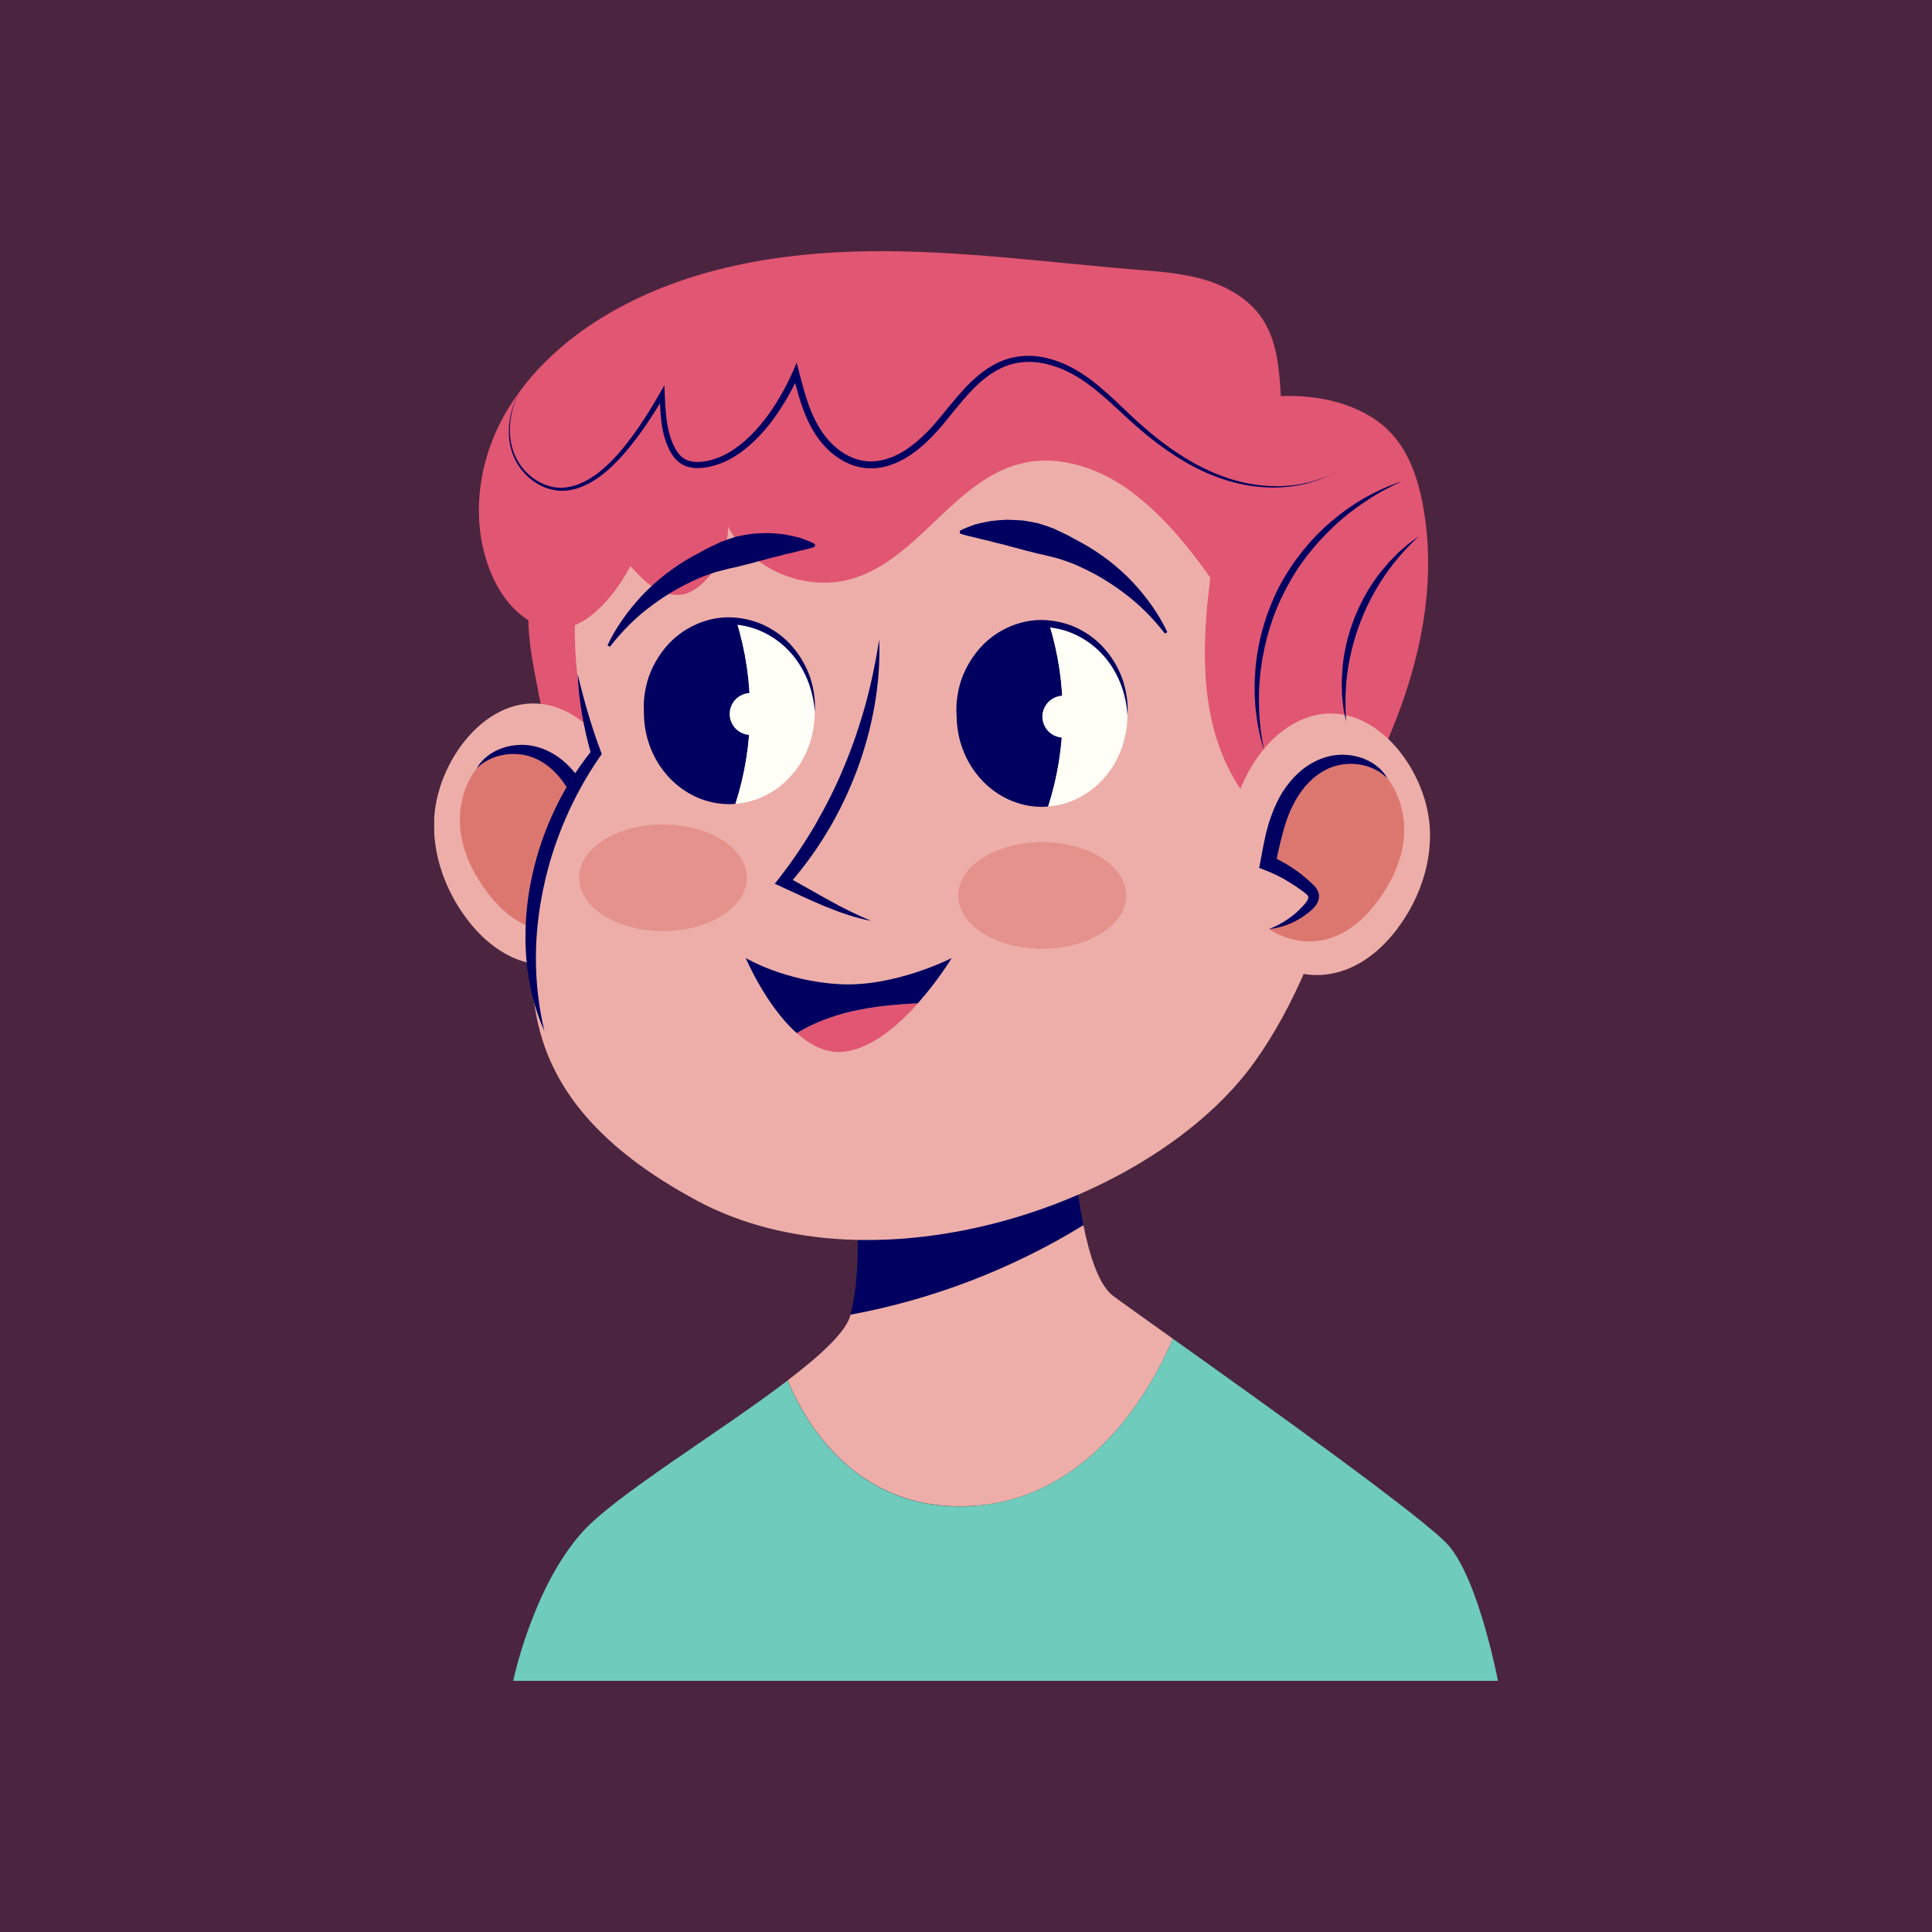
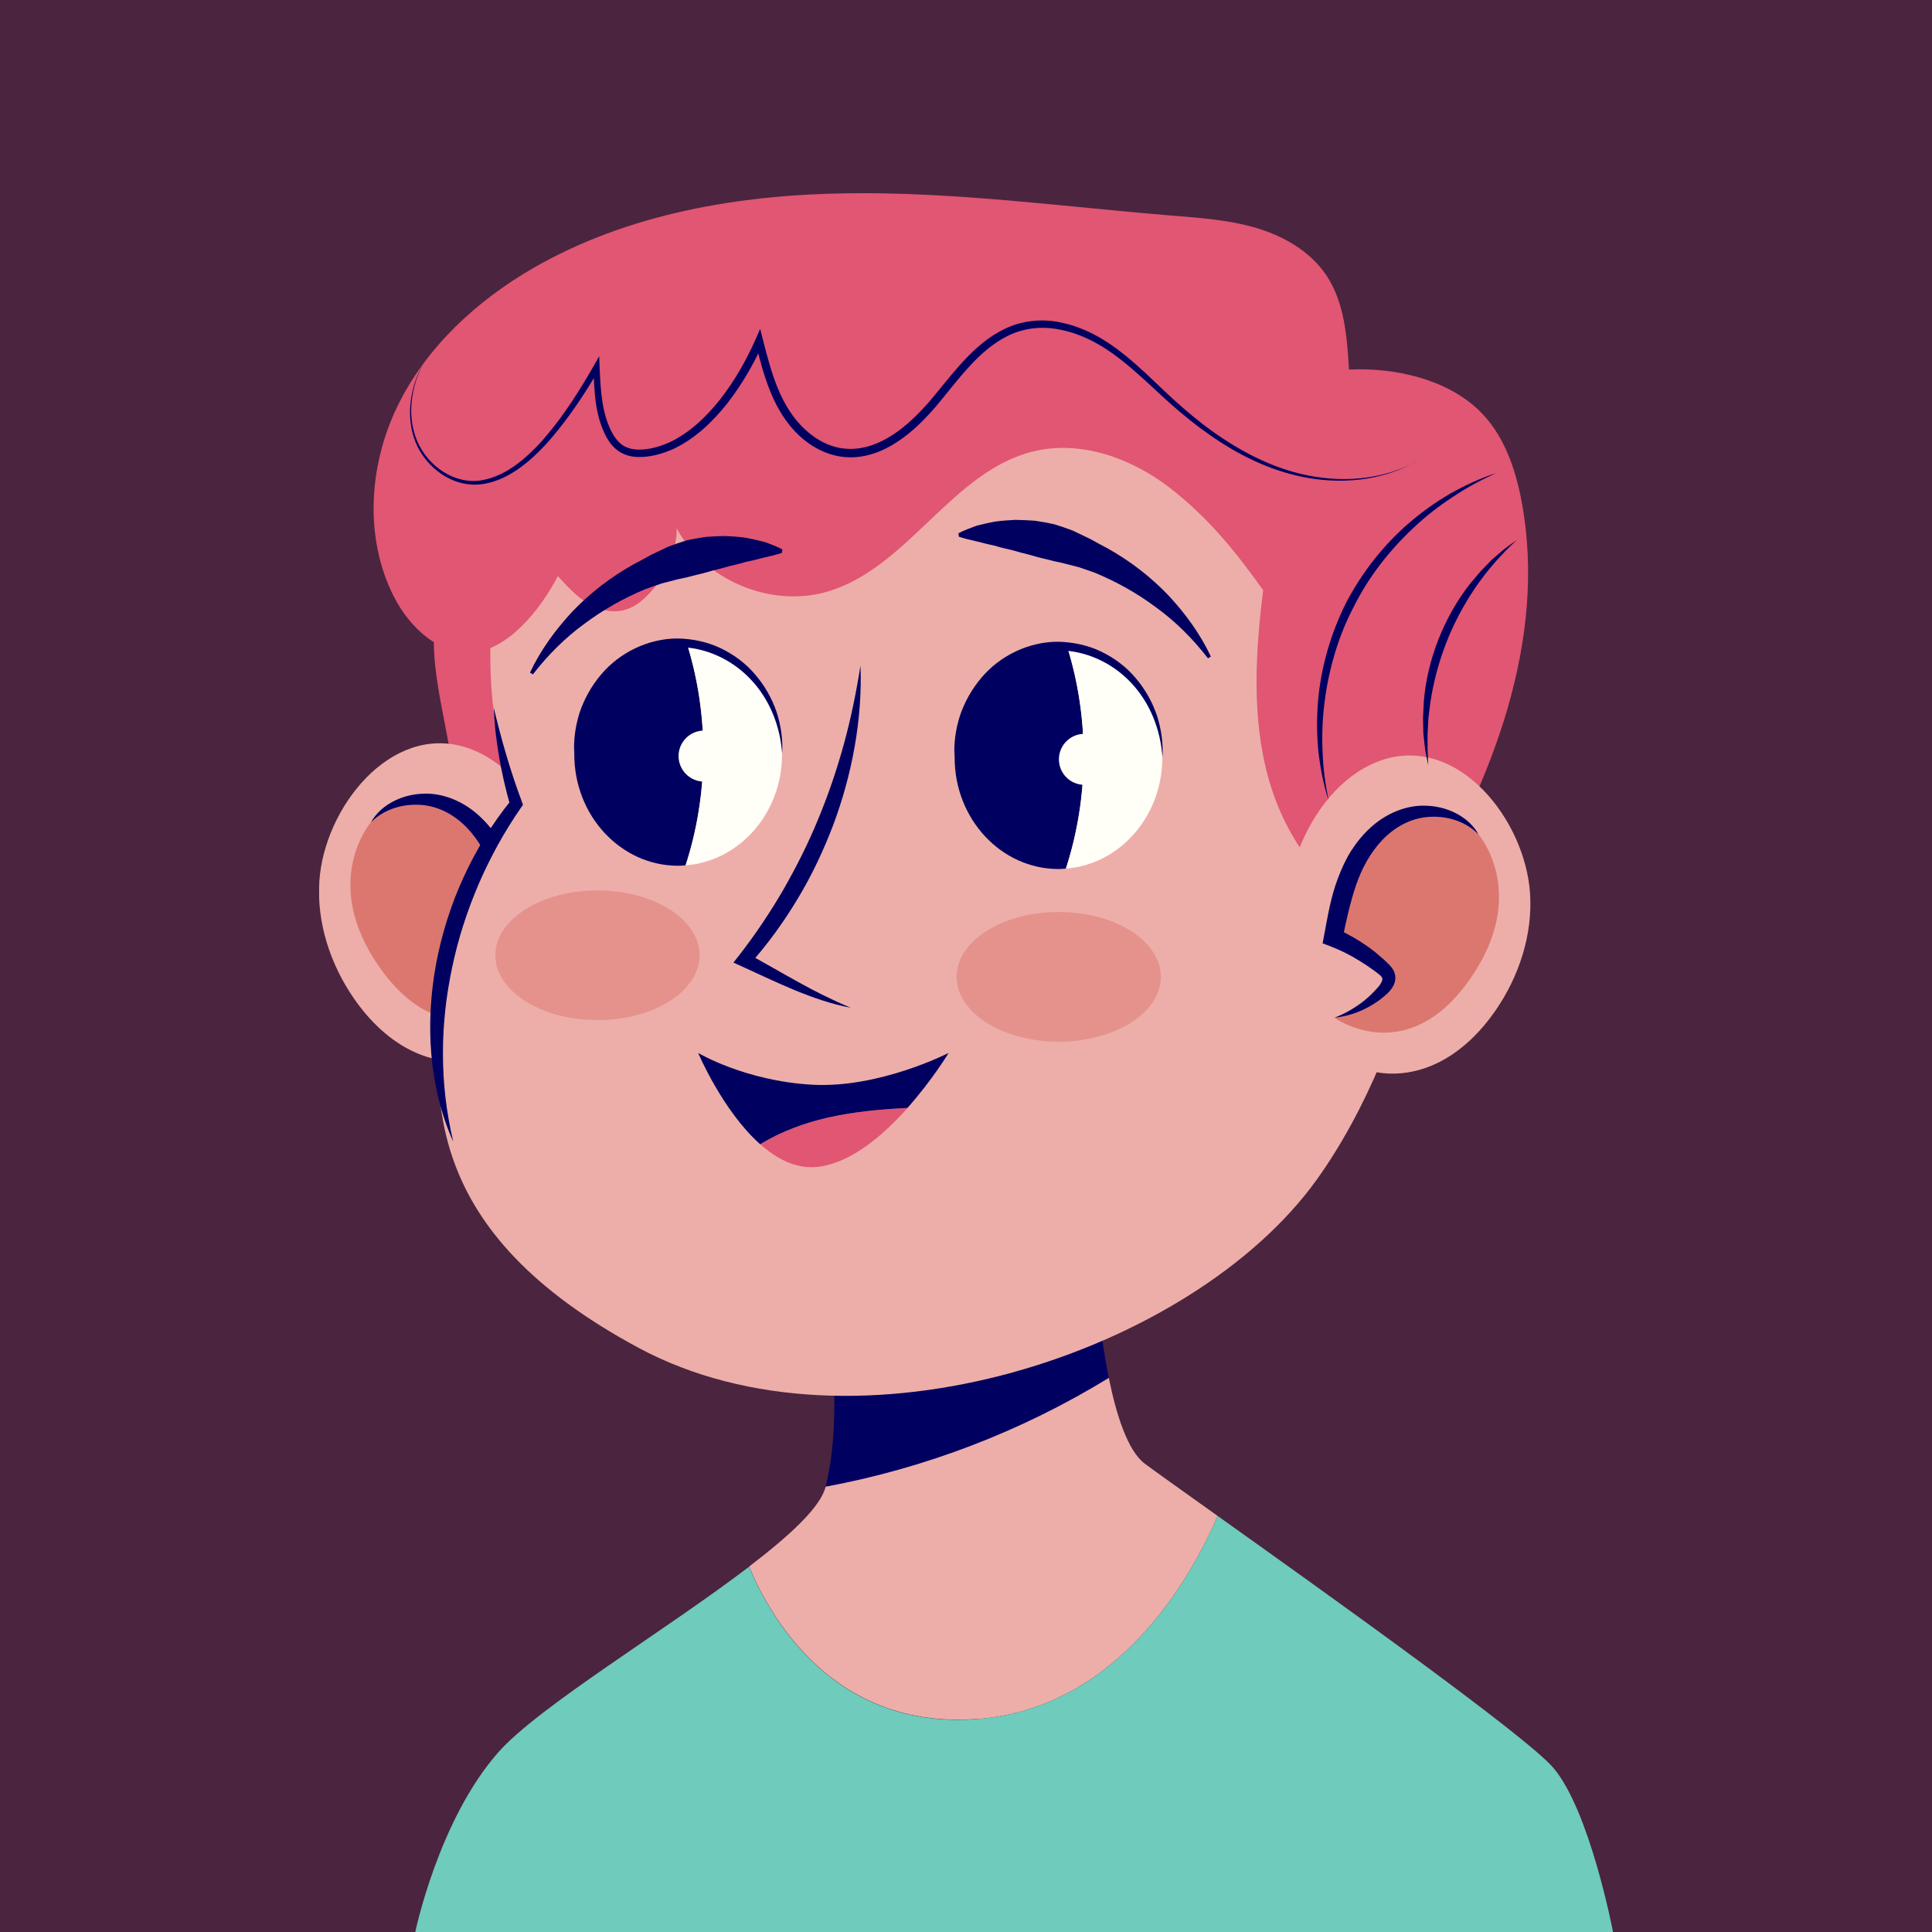
<svg xmlns="http://www.w3.org/2000/svg" viewBox="0 0 100 100">
  <rect width="100" height="100" fill="#4b2440" />
-   <svg x="22.464" y="13" width="55.071" height="74.00" viewBox="0 0 150.65 202.43">
+   <svg x="16.511" y="10" width="66.979" height="90.00" viewBox="0 0 150.65 202.43">
    <defs>
      <style>
      .cls-1 {
        fill: #6fcbbb;
      }

      .cls-2 {
        opacity: .5;
      }

      .cls-2, .cls-3 {
        mix-blend-mode: multiply;
      }

      .cls-2, .cls-3, .cls-4 {
        fill: #edaea9;
      }

      .cls-5 {
        isolation: isolate;
      }

      .cls-6 {
        fill: #000060;
      }

      .cls-7 {
        fill: #e15672;
      }

      .cls-8 {
        fill: #fffff8;
      }
    </style>
    </defs>
    <g class="cls-5">
      <g id="Capa_1" data-name="Capa 1">
        <g>
          <g>
            <path class="cls-6" d="M90.51,127.19l-30.86,7.88s1.12,8.32-.67,15.53c11.64-2.16,22.88-6.48,32.97-12.67-1.09-5.35-1.44-10.74-1.44-10.74Z" />
            <path class="cls-4" d="M76.54,177.65c16.69-1.23,25.16-16.84,28.08-23.66-4.21-3-7.37-5.25-8.48-6.08-2-1.5-3.33-5.73-4.19-9.99-10.09,6.2-21.33,10.51-32.97,12.67,0,0,0,0,0,.01-.59,2.37-4.16,5.66-8.91,9.29,2.45,5.87,9.83,18.97,26.48,17.74Z" />
            <path class="cls-1" d="M143.67,183.28c-3.23-3.74-26.1-20.06-39.05-29.29-2.92,6.82-11.39,22.43-28.08,23.66-16.66,1.23-24.03-11.87-26.48-17.74-9.73,7.43-24.47,16.27-29.16,21.57-6.98,7.88-9.69,20.95-9.69,20.95h139.44s-2.7-14.19-6.98-19.15Z" />
          </g>
          <path class="cls-7" d="M14.86,62.88c.78,4.34,2.14,8.91,5.56,11.7.71.58,1.59,1.09,2.49.91.75-.15,1.32-.75,1.77-1.36,1.86-2.5,2.68-5.63,3.06-8.73.65-5.38.07-10.9-1.68-16.02-.52-1.51-1.16-3.03-2.24-4.21-2.95-3.23-8.08-1.25-9.68,2.43-1.78,4.08-.03,11.11.72,15.29Z" />
          <g>
            <path class="cls-4" d="M.04,80.1c-.32,4.84,1.3,9.68,3.98,13.58,1.82,2.65,4.17,4.95,6.99,6.26,2.82,1.32,6.14,1.59,9.01.34,2.62-1.14,4.7-3.44,6.12-6.05,3.28-6.04,3.2-13.78.47-20.08-1.9-4.38-5.21-8.28-9.54-9.64C8.32,61.77.61,71.54.04,80.1Z" />
            <path class="cls-3" d="M22.81,94.6c-2.13-.52-4.09-1.64-5.59-3.18-.45-.47-.89-1.09-.69-1.73.11-.36.41-.63.69-.88,1.7-1.48,3.65-2.69,5.73-3.56-.56-2.89-1.12-5.81-2.41-8.43-1.29-2.62-3.41-4.95-6.24-5.88-2.83-.93-6.4-.15-8.24,2.28,0,0-6.02,6.89.98,16.89,7.39,10.55,15.76,4.49,15.76,4.49Z" />
            <path class="cls-6" d="M6.06,73.22c1.12-1.99,3.5-3.18,5.87-3.3,2.43-.18,4.88.89,6.66,2.51.9.81,1.67,1.75,2.31,2.76.63,1.02,1.12,2.11,1.53,3.2.82,2.2,1.19,4.46,1.6,6.64l.17.9-.82.31c-1.21.46-2.38,1.04-3.48,1.73-.56.33-1.1.7-1.63,1.09-.25.19-.55.41-.74.57-.2.18-.25.27-.28.36-.09.22.22.78.67,1.24.44.48.9.94,1.41,1.35,1.03.82,2.2,1.51,3.48,2.01-1.37-.15-2.74-.57-3.98-1.26-.62-.35-1.22-.74-1.77-1.21-.27-.23-.56-.48-.82-.82-.25-.33-.51-.78-.51-1.37,0-.6.35-1.13.63-1.42.3-.32.53-.52.8-.77.53-.48,1.08-.93,1.66-1.35,1.16-.83,2.41-1.54,3.72-2.14l-.65,1.21c-.43-2.18-.91-4.3-1.58-6.3-.69-1.99-1.68-3.82-3.09-5.29-1.41-1.46-3.23-2.49-5.29-2.65-2.04-.16-4.26.41-5.86,2Z" />
          </g>
          <path class="cls-4" d="M22.76,71.51S2.07,14.86,72.88,10.23c70.81-4.63,65.65,73.38,43.3,104.58-14.43,20.15-53.65,33.23-78.98,19.61-25.33-13.62-23.69-29.14-23.15-40.58.54-11.44,8.72-22.33,8.72-22.33Z" />
          <path class="cls-6" d="M20.32,59.8c.9,3.78,1.96,7.48,3.31,11.07l.12.33-.23.33c-1.94,2.8-3.59,5.79-4.93,8.9-1.34,3.12-2.39,6.36-3.08,9.67-.71,3.31-1.09,6.7-1.08,10.11,0,3.41.4,6.83,1.2,10.21-1.43-3.17-2.24-6.64-2.55-10.15-.3-3.51-.09-7.07.55-10.55.66-3.47,1.72-6.87,3.2-10.08,1.47-3.21,3.33-6.25,5.55-8.98l-.11.66c-1.07-3.77-1.77-7.64-1.94-11.52Z" />
          <path class="cls-7" d="M124.08,84.43c-6.86-2.62-11.59-9.26-13.55-16.34-1.96-7.07-1.52-14.58-.61-21.87-3.26-4.58-6.49-8.55-10.95-11.98-4.46-3.42-10.29-5.5-15.76-4.19-9.47,2.27-14.55,13.45-23.87,16.29-6.63,2.02-14.46-1.23-17.71-7.35.16,1.88-1.05,5.01-2.22,6.49-1.06,1.34-2.32,2.68-3.99,3.08-1.47.34-3.03-.12-4.3-.93-1.27-.81-2.3-1.94-3.31-3.05-1.94,3.72-5.61,8.45-9.79,8.87-3.99.4-7.47-2.89-9.29-6.46-3.48-6.83-2.95-15.28.4-22.18,3.35-6.89,9.25-12.32,15.89-16.14C35.99,2.37,48.89.18,61.52.01c12.64-.17,25.21,1.57,37.81,2.6,3.31.27,6.65.5,9.83,1.45,3.18.95,6.23,2.71,8.09,5.46,2.14,3.17,2.43,7.19,2.66,11.01,5.29-.25,11.3,1.08,15.12,4.74,2.88,2.76,4.26,6.75,4.99,10.67,2.98,16.07-3.41,32.45-11.8,46.47" />
          <g>
            <path class="cls-4" d="M140.99,81.51c.32,4.84-1.3,9.68-3.98,13.58-1.82,2.65-4.17,4.95-6.99,6.26-2.82,1.32-6.14,1.59-9.01.35-2.62-1.14-4.7-3.44-6.12-6.05-3.28-6.04-3.2-13.78-.47-20.08,1.9-4.38,5.21-8.28,9.54-9.64,8.75-2.74,16.46,7.03,17.03,15.59Z" />
            <path class="cls-3" d="M118.22,96c2.13-.52,4.09-1.64,5.59-3.18.45-.47.89-1.09.69-1.73-.11-.36-.41-.63-.69-.88-1.7-1.48-3.65-2.69-5.73-3.56.56-2.89,1.12-5.81,2.41-8.43,1.29-2.62,3.41-4.95,6.24-5.88,2.83-.93,6.4-.15,8.24,2.28,0,0,6.02,6.89-.98,16.89-7.39,10.55-15.76,4.49-15.76,4.49Z" />
            <path class="cls-6" d="M134.97,74.62c-1.6-1.59-3.82-2.17-5.86-2-2.06.16-3.88,1.19-5.29,2.65-1.41,1.47-2.4,3.3-3.09,5.29-.67,2-1.15,4.12-1.58,6.3l-.65-1.21c1.31.59,2.56,1.31,3.72,2.14.58.42,1.13.88,1.66,1.35.27.25.5.45.8.77.28.29.64.82.63,1.42,0,.59-.26,1.04-.51,1.37-.26.34-.55.59-.82.82-.55.47-1.15.86-1.77,1.21-1.24.69-2.61,1.11-3.98,1.26,1.28-.5,2.45-1.19,3.48-2.01.51-.41.98-.88,1.41-1.35.45-.46.76-1.02.67-1.24-.03-.09-.08-.18-.28-.36-.19-.16-.48-.39-.74-.57-.53-.39-1.07-.75-1.63-1.09-1.1-.69-2.27-1.27-3.48-1.73l-.82-.31.17-.9c.41-2.18.77-4.45,1.6-6.64.41-1.1.9-2.18,1.53-3.2.65-1.01,1.41-1.95,2.31-2.76,1.77-1.62,4.23-2.69,6.66-2.51,2.37.12,4.75,1.31,5.87,3.3Z" />
          </g>
          <path class="cls-6" d="M127.65,31.27c-3.47,1.98-7.63,2.53-11.57,2.02-3.97-.51-7.75-2.13-11.1-4.29-1.68-1.08-3.28-2.29-4.8-3.58-1.53-1.29-2.96-2.68-4.42-4-1.47-1.32-2.98-2.59-4.64-3.6-1.66-1.01-3.49-1.75-5.38-2.03-1.89-.3-3.84-.03-5.55.82-1.71.84-3.19,2.15-4.5,3.59-1.33,1.44-2.52,3.02-3.81,4.56-1.31,1.52-2.74,2.98-4.45,4.12-1.69,1.14-3.73,1.96-5.86,1.86-2.14-.07-4.13-1.1-5.64-2.5-1.53-1.42-2.61-3.23-3.37-5.11-.77-1.88-1.27-3.84-1.75-5.76l.9.07c-1.12,2.5-2.51,4.89-4.2,7.06-1.71,2.14-3.76,4.12-6.33,5.31-1.29.56-2.67.95-4.14.9-.73-.03-1.49-.23-2.13-.66-.64-.43-1.11-1.04-1.45-1.66-1.36-2.55-1.42-5.41-1.5-8.1l.68.17c-1.65,2.8-3.44,5.54-5.56,8.02-1.06,1.24-2.23,2.41-3.55,3.39-1.32.98-2.84,1.76-4.51,2-1.67.24-3.39-.24-4.75-1.17-1.37-.92-2.45-2.26-3.06-3.79-1.2-3.1-.53-6.62,1.09-9.38-1.57,2.8-2.13,6.32-.88,9.3.62,1.47,1.7,2.74,3.03,3.59,1.33.86,2.95,1.27,4.49,1,1.55-.26,2.99-1.02,4.25-1.98,1.26-.97,2.39-2.12,3.41-3.35,2.06-2.47,3.79-5.2,5.39-8l.63-1.11.05,1.28c.11,2.68.25,5.44,1.5,7.71.31.55.7,1.04,1.19,1.37.49.32,1.08.48,1.7.51,1.25.04,2.55-.31,3.73-.84,2.37-1.11,4.33-3,5.97-5.08,1.63-2.11,2.97-4.44,4.05-6.88l.55-1.25.34,1.33c.49,1.92.99,3.83,1.73,5.62.74,1.79,1.75,3.46,3.15,4.75,1.38,1.29,3.14,2.2,5,2.26,1.86.09,3.7-.62,5.3-1.68,1.6-1.07,3-2.46,4.27-3.93,1.27-1.5,2.48-3.09,3.85-4.57,1.36-1.47,2.91-2.86,4.78-3.76,1.86-.92,4.03-1.2,6.05-.87,2.03.33,3.95,1.14,5.66,2.22,1.72,1.08,3.24,2.4,4.71,3.75,1.46,1.36,2.86,2.76,4.36,4.05,1.49,1.3,3.05,2.52,4.69,3.6,3.28,2.17,6.94,3.87,10.85,4.46,3.88.6,8.02.16,11.54-1.74Z" />
          <path class="cls-6" d="M137.15,32.54c-1.78.8-3.51,1.71-5.12,2.8-1.63,1.06-3.16,2.25-4.57,3.58-2.82,2.64-5.24,5.71-6.96,9.16-1.8,3.41-2.9,7.16-3.41,10.99-.26,1.92-.34,3.86-.26,5.8.05,1.94.31,3.88.7,5.8-.6-1.86-.97-3.81-1.19-5.76-.19-1.96-.19-3.94-.02-5.92.36-3.94,1.5-7.81,3.28-11.36,1.85-3.51,4.34-6.69,7.34-9.27,1.5-1.28,3.12-2.44,4.82-3.42,1.72-.96,3.51-1.79,5.38-2.38Z" />
          <path class="cls-6" d="M139.43,40.39c-1.81,1.67-3.43,3.51-4.8,5.52-1.36,2.01-2.51,4.15-3.38,6.4-.89,2.25-1.5,4.6-1.87,6.99l-.22,1.81-.1,1.82v1.83c.03.61.06,1.22.08,1.84-.13-.6-.25-1.21-.36-1.82l-.21-1.85-.04-1.86.09-1.87c.2-2.49.8-4.94,1.71-7.27.92-2.32,2.15-4.53,3.7-6.49l1.21-1.43,1.3-1.34,1.41-1.21c.49-.37,1-.73,1.5-1.09Z" />
          <g>
            <g>
              <path class="cls-6" d="M42.82,52.39c-.33-.03-.66-.05-1-.05-6.68,0-12.1,5.81-12.1,12.98s5.42,12.98,12.1,12.98c.29,0,.58-.03.86-.05,2.7-8.33,2.76-17.5.14-25.86Z" />
              <path class="cls-8" d="M53.92,65.32c0-6.81-4.88-12.38-11.1-12.93,2.62,8.36,2.57,17.53-.14,25.86,6.28-.48,11.23-6.08,11.23-12.93Z" />
            </g>
            <path class="cls-8" d="M47.8,65.53c0,1.64-1.33,2.97-2.97,2.97s-2.97-1.33-2.97-2.97,1.33-2.97,2.97-2.97,2.97,1.33,2.97,2.97Z" />
            <path class="cls-6" d="M53.92,65.32c-.2-3.28-1.48-6.44-3.69-8.75-2.19-2.31-5.26-3.72-8.41-3.73-3.16-.03-6.23,1.41-8.41,3.73-2.2,2.31-3.48,5.47-3.69,8.75-.11-1.64.13-3.31.64-4.91.54-1.58,1.38-3.07,2.47-4.36,2.17-2.59,5.54-4.23,8.98-4.21,1.71.04,3.42.4,4.97,1.14,1.54.74,2.93,1.78,4.02,3.08,1.1,1.28,1.94,2.77,2.48,4.36.51,1.59.75,3.26.63,4.91Z" />
          </g>
          <g>
            <g>
              <path class="cls-6" d="M87.1,52.77c-.33-.03-.66-.05-1-.05-6.68,0-12.1,5.81-12.1,12.98s5.42,12.98,12.1,12.98c.29,0,.58-.03.86-.05,2.7-8.33,2.76-17.5.14-25.86Z" />
              <path class="cls-8" d="M98.19,65.7c0-6.81-4.88-12.38-11.1-12.93,2.62,8.36,2.57,17.53-.14,25.86,6.28-.48,11.23-6.08,11.23-12.93Z" />
            </g>
            <path class="cls-8" d="M92.08,65.91c0,1.64-1.33,2.97-2.97,2.97s-2.97-1.33-2.97-2.97,1.33-2.97,2.97-2.97,2.97,1.33,2.97,2.97Z" />
            <path class="cls-6" d="M98.19,65.7c-.2-3.28-1.48-6.44-3.69-8.75-2.19-2.31-5.26-3.72-8.41-3.73-3.16-.03-6.23,1.41-8.41,3.73-2.2,2.31-3.48,5.47-3.69,8.75-.11-1.64.13-3.31.64-4.91.54-1.58,1.38-3.07,2.47-4.36,2.17-2.59,5.54-4.23,8.98-4.21,1.71.04,3.42.4,4.97,1.14,1.54.74,2.93,1.78,4.02,3.08,1.1,1.28,1.94,2.77,2.48,4.36.51,1.59.75,3.26.64,4.91Z" />
          </g>
          <path class="cls-6" d="M63.04,55.05c.12,3.13-.13,6.28-.68,9.39-.55,3.11-1.39,6.17-2.5,9.13-1.13,2.96-2.48,5.84-4.12,8.55-1.62,2.72-3.5,5.29-5.59,7.66l-.27-1.25c2.01,1.08,3.96,2.23,5.94,3.32,1.97,1.1,3.98,2.1,6.09,2.98-2.24-.42-4.42-1.18-6.53-2.05-2.11-.87-4.16-1.86-6.21-2.79l-.92-.42.65-.83c1.89-2.42,3.6-4.98,5.14-7.62,1.52-2.66,2.91-5.4,4.07-8.24,1.18-2.83,2.17-5.75,2.99-8.72.82-2.98,1.44-6.01,1.93-9.11Z" />
          <path class="cls-6" d="M24.56,55.82c1.23-2.62,2.97-5.01,4.99-7.17,2.05-2.13,4.43-3.97,7.05-5.43.66-.35,1.33-.7,1.99-1.08l2.05-.98c.71-.27,1.43-.52,2.16-.74.74-.17,1.49-.29,2.25-.41.76-.05,1.52-.09,2.28-.1.76.04,1.52.09,2.27.19.75.13,1.5.31,2.23.49.73.26,1.44.52,2.12.88l-.05.4c-.74.25-1.45.4-2.14.56-.7.19-1.38.36-2.05.49-.67.21-1.33.36-1.99.51-.65.2-1.3.36-1.95.52-.64.19-1.28.37-1.93.51-.64.18-1.29.33-1.95.46l-1.96.5c-.64.21-1.28.44-1.92.67-2.51,1.04-4.91,2.39-7.13,4.05-2.24,1.63-4.23,3.63-5.98,5.88l-.34-.21Z" />
          <path class="cls-6" d="M103.49,54.14c-1.75-2.25-3.74-4.25-5.98-5.88-2.22-1.66-4.62-3.01-7.13-4.05-.64-.23-1.28-.46-1.92-.67l-1.96-.5c-.66-.13-1.31-.28-1.95-.46-.65-.14-1.29-.32-1.93-.51-.65-.16-1.3-.33-1.95-.52-.66-.15-1.32-.3-1.99-.51-.67-.13-1.35-.31-2.05-.49-.7-.16-1.4-.31-2.14-.56l-.05-.4c.68-.36,1.4-.61,2.12-.88.73-.19,1.47-.36,2.23-.49.75-.1,1.51-.15,2.27-.19.76.01,1.52.05,2.28.1.75.11,1.5.24,2.25.41.73.22,1.45.47,2.16.74l2.05.98c.66.37,1.32.73,1.99,1.08,2.62,1.46,5.01,3.3,7.05,5.43,2.02,2.15,3.76,4.55,4.99,7.17l-.34.21Z" />
          <g>
            <path class="cls-7" d="M51.37,110.72c1.91,1.7,4.11,2.85,6.49,2.65,3.92-.33,7.78-3.64,10.67-6.88-3.12.16-6.24.44-9.28,1.13-2.76.63-5.47,1.63-7.87,3.1Z" />
            <path class="cls-6" d="M57.42,103.79c-7.84-.44-13.28-3.7-13.28-3.7,0,0,2.85,6.75,7.22,10.63,2.41-1.47,5.12-2.47,7.87-3.1,3.05-.69,6.16-.97,9.28-1.13,2.89-3.24,4.79-6.4,4.79-6.4,0,0-8.06,4.14-15.89,3.7Z" />
          </g>
          <ellipse class="cls-2" cx="86.12" cy="91.23" rx="11.89" ry="7.55" />
          <ellipse class="cls-2" cx="32.42" cy="88.72" rx="11.89" ry="7.55" />
        </g>
      </g>
    </g>
  </svg>
</svg>
